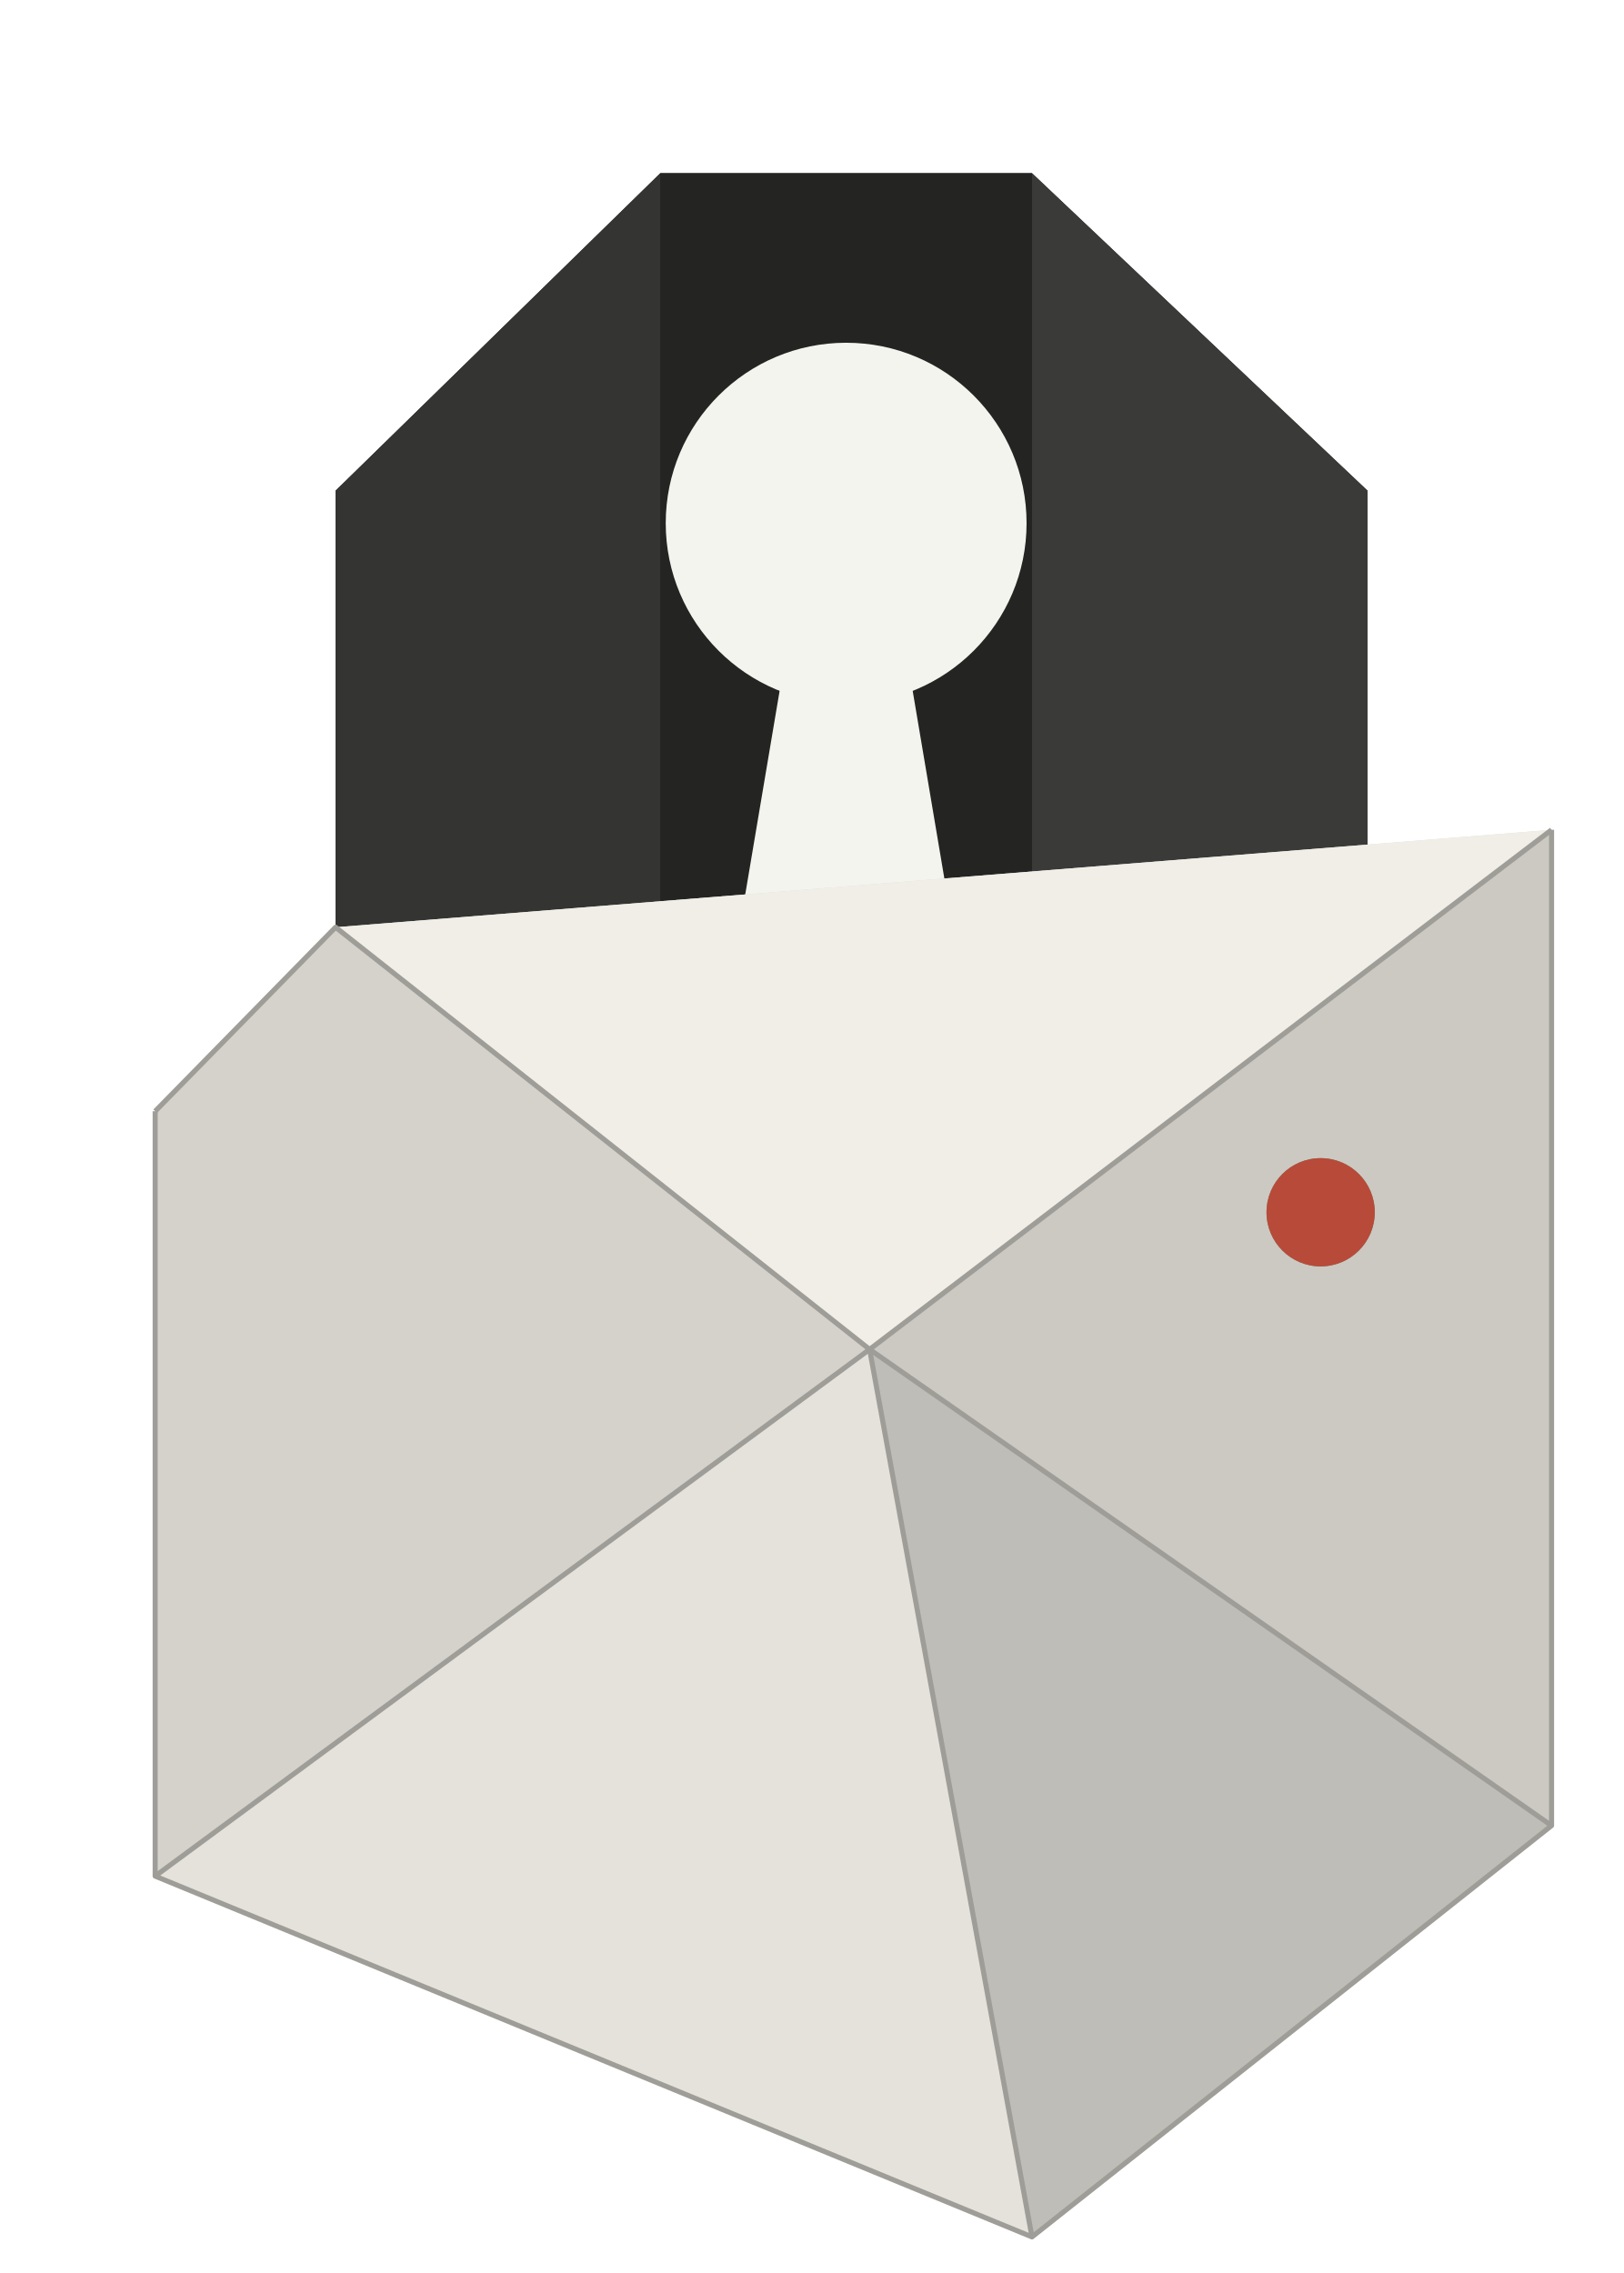
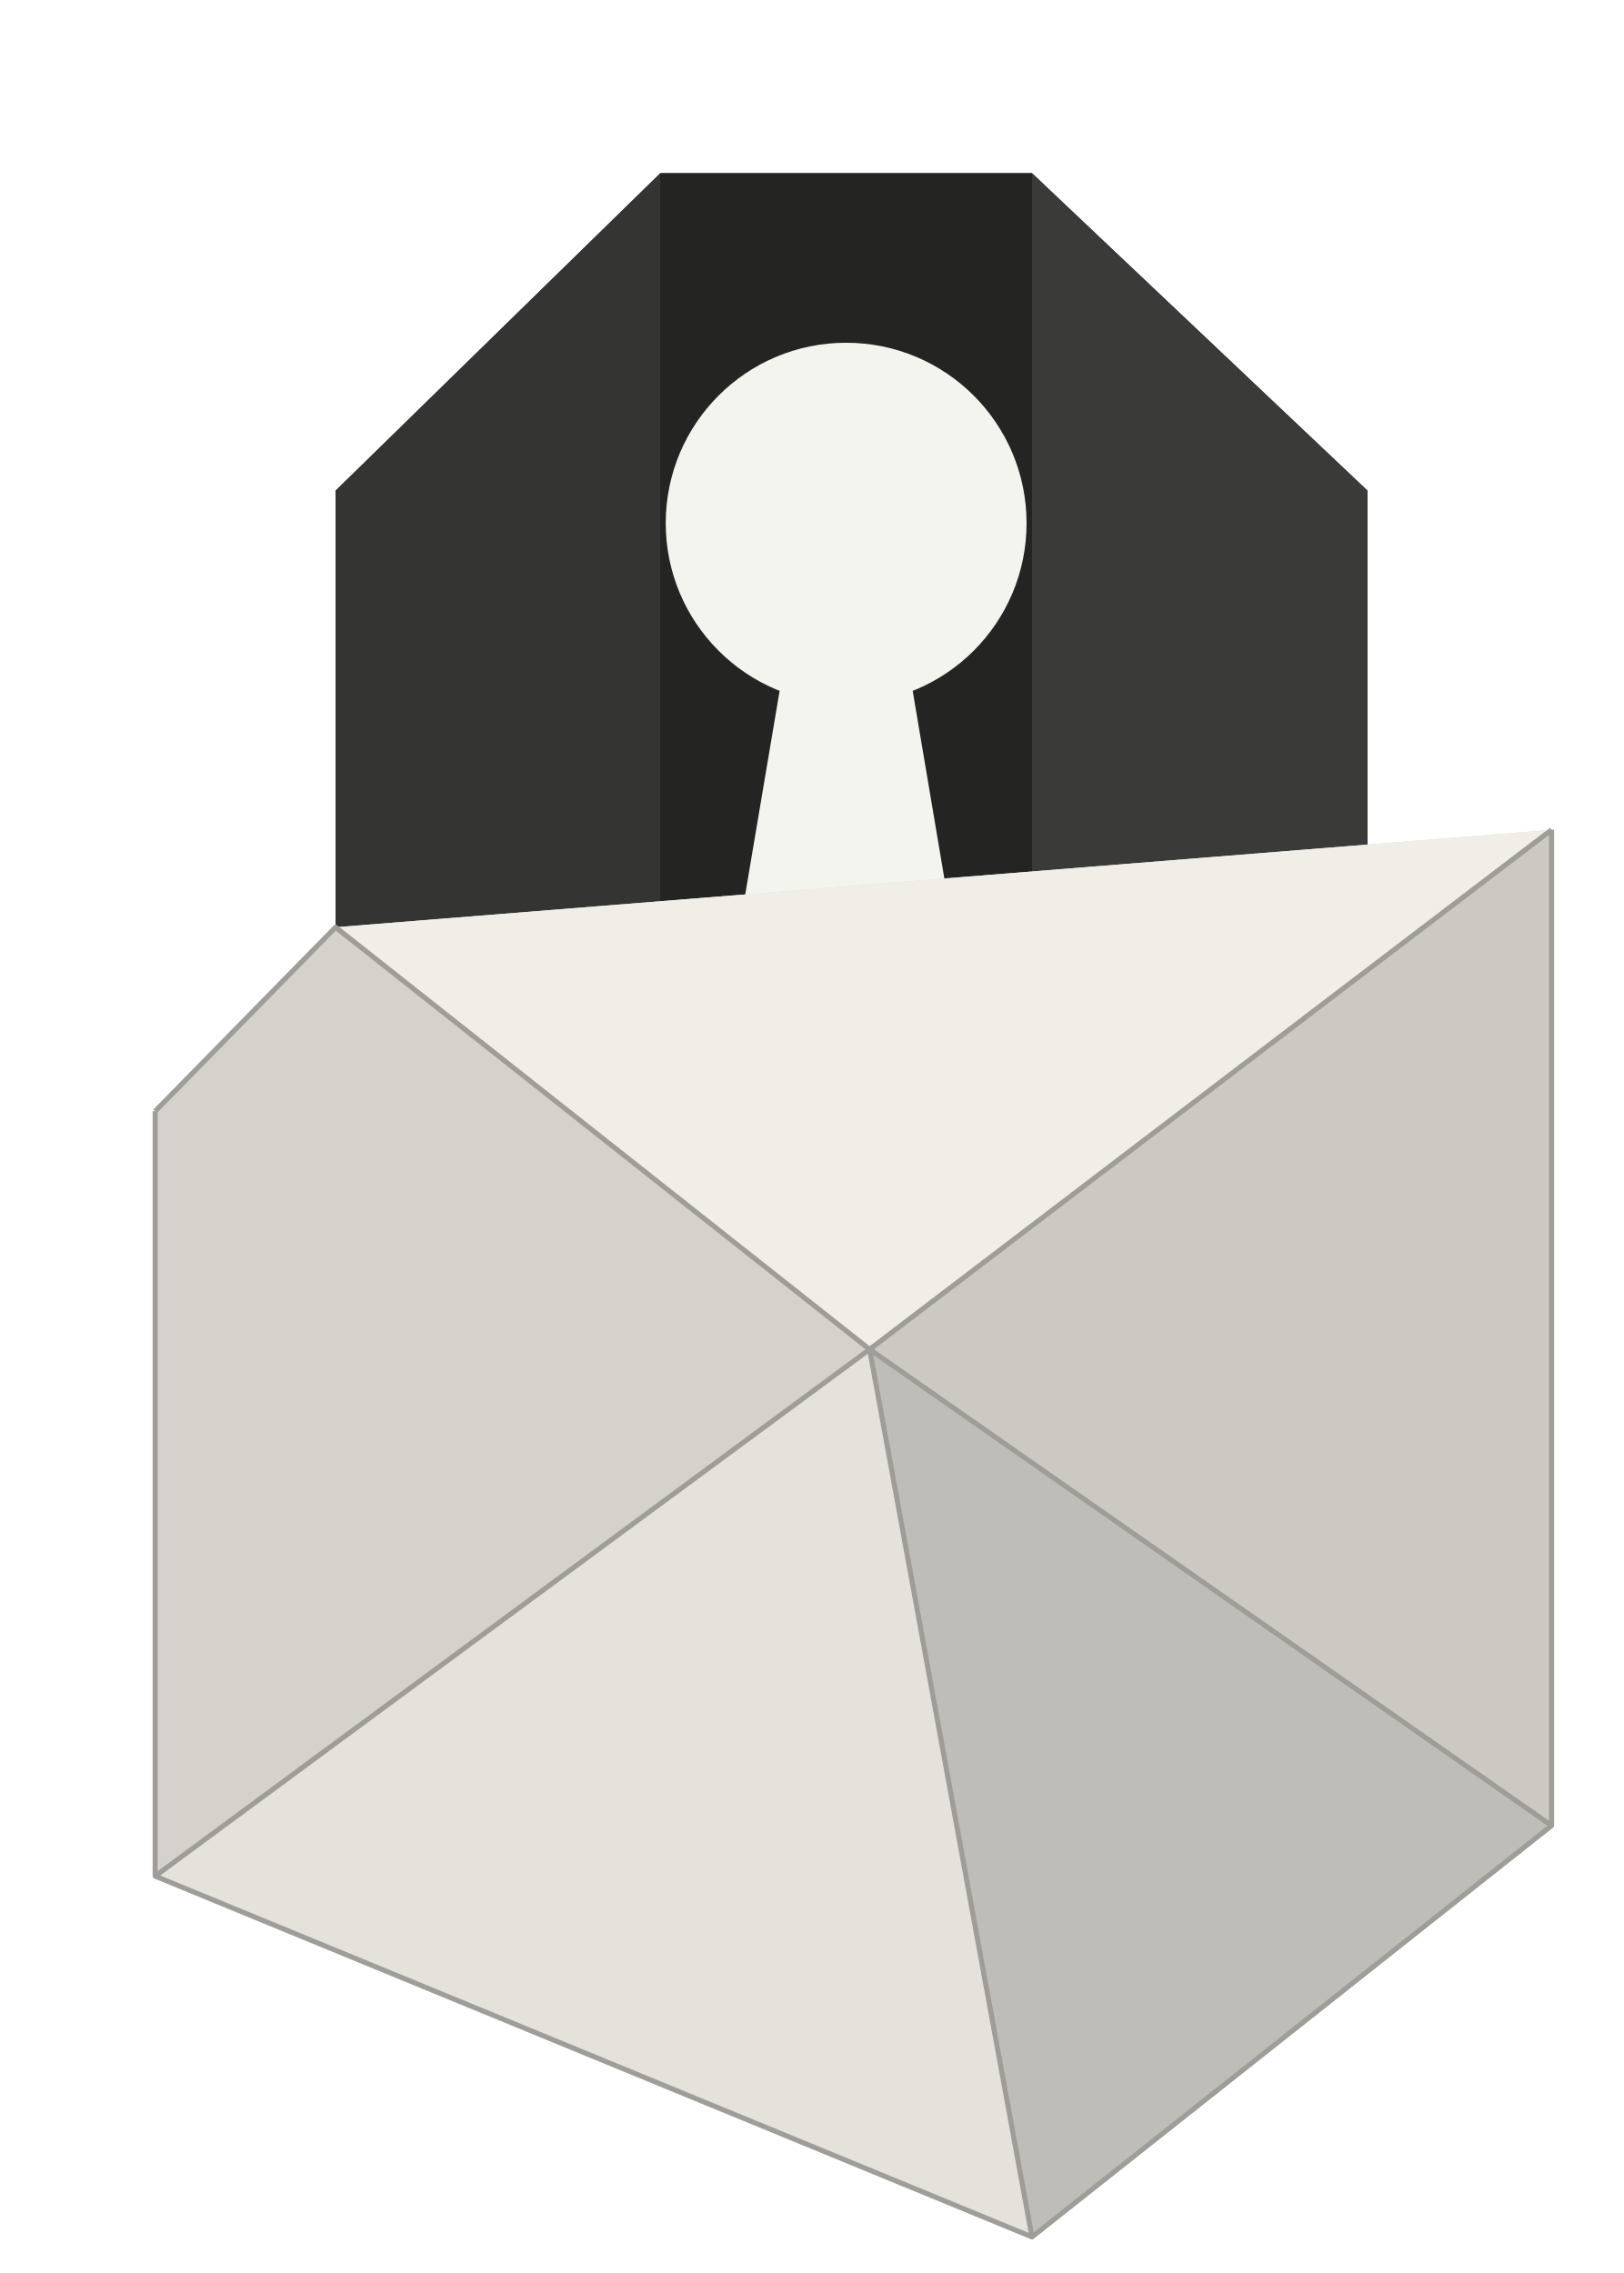
<svg xmlns="http://www.w3.org/2000/svg" viewBox="0 0 450 630" role="img" aria-labelledby="title desc">
  <path d="M93 257V136L183 48H286L379 136V257Z" fill="#2A2A29" />
  <path d="M93 136L183 48V257H93Z" fill="#343432" />
  <path d="M286 48L379 136V257H286Z" fill="#3A3A38" />
  <path d="M183 48H286V257H183Z" fill="#242423" />
  <circle cx="234.5" cy="145" r="50" fill="#F4F4EF" />
  <path d="M218 180H251L264 257H205Z" fill="#F4F4EF" />
  <path d="M93 257L430 230V506L286 620L43 520V308Z" fill="#DEDCD5" />
  <path d="M43 308L93 257L241 374L43 520Z" fill="#D4D2CB" />
  <path d="M430 230L241 374L430 506Z" fill="#CBC9C2" />
  <path d="M93 257L241 374L430 230Z" fill="#F0EEE7" />
  <path d="M43 520L241 374L286 620Z" fill="#E4E2DB" />
  <path d="M241 374L430 506L286 620Z" fill="#BEBDB7" />
  <g fill="none" stroke="#9F9D97" stroke-width="1.4" stroke-linejoin="round">
    <path d="M43 308L93 257L241 374L430 230" />
    <path d="M43 520L241 374L430 506" />
    <path d="M241 374L286 620" />
    <path d="M43 308V520L286 620L430 506V230" />
  </g>
-   <style>
-     @media (prefers-reduced-motion: reduce) {
-       .status-dot-animated { display: none; }
-     }
-   </style>
-   <circle cx="366" cy="336" r="15" fill="#698960" />
-   <circle class="status-dot-animated" cx="366" cy="336" r="15" fill="#B84A3A">
-     <animate attributeName="fill" values="#B84A3A;#B84A3A;#D8A624;#D8A624;#698960" keyTimes="0;0.32;0.33;0.65;1" dur="3.2s" calcMode="discrete" repeatCount="1" fill="freeze" />
-   </circle>
</svg>
